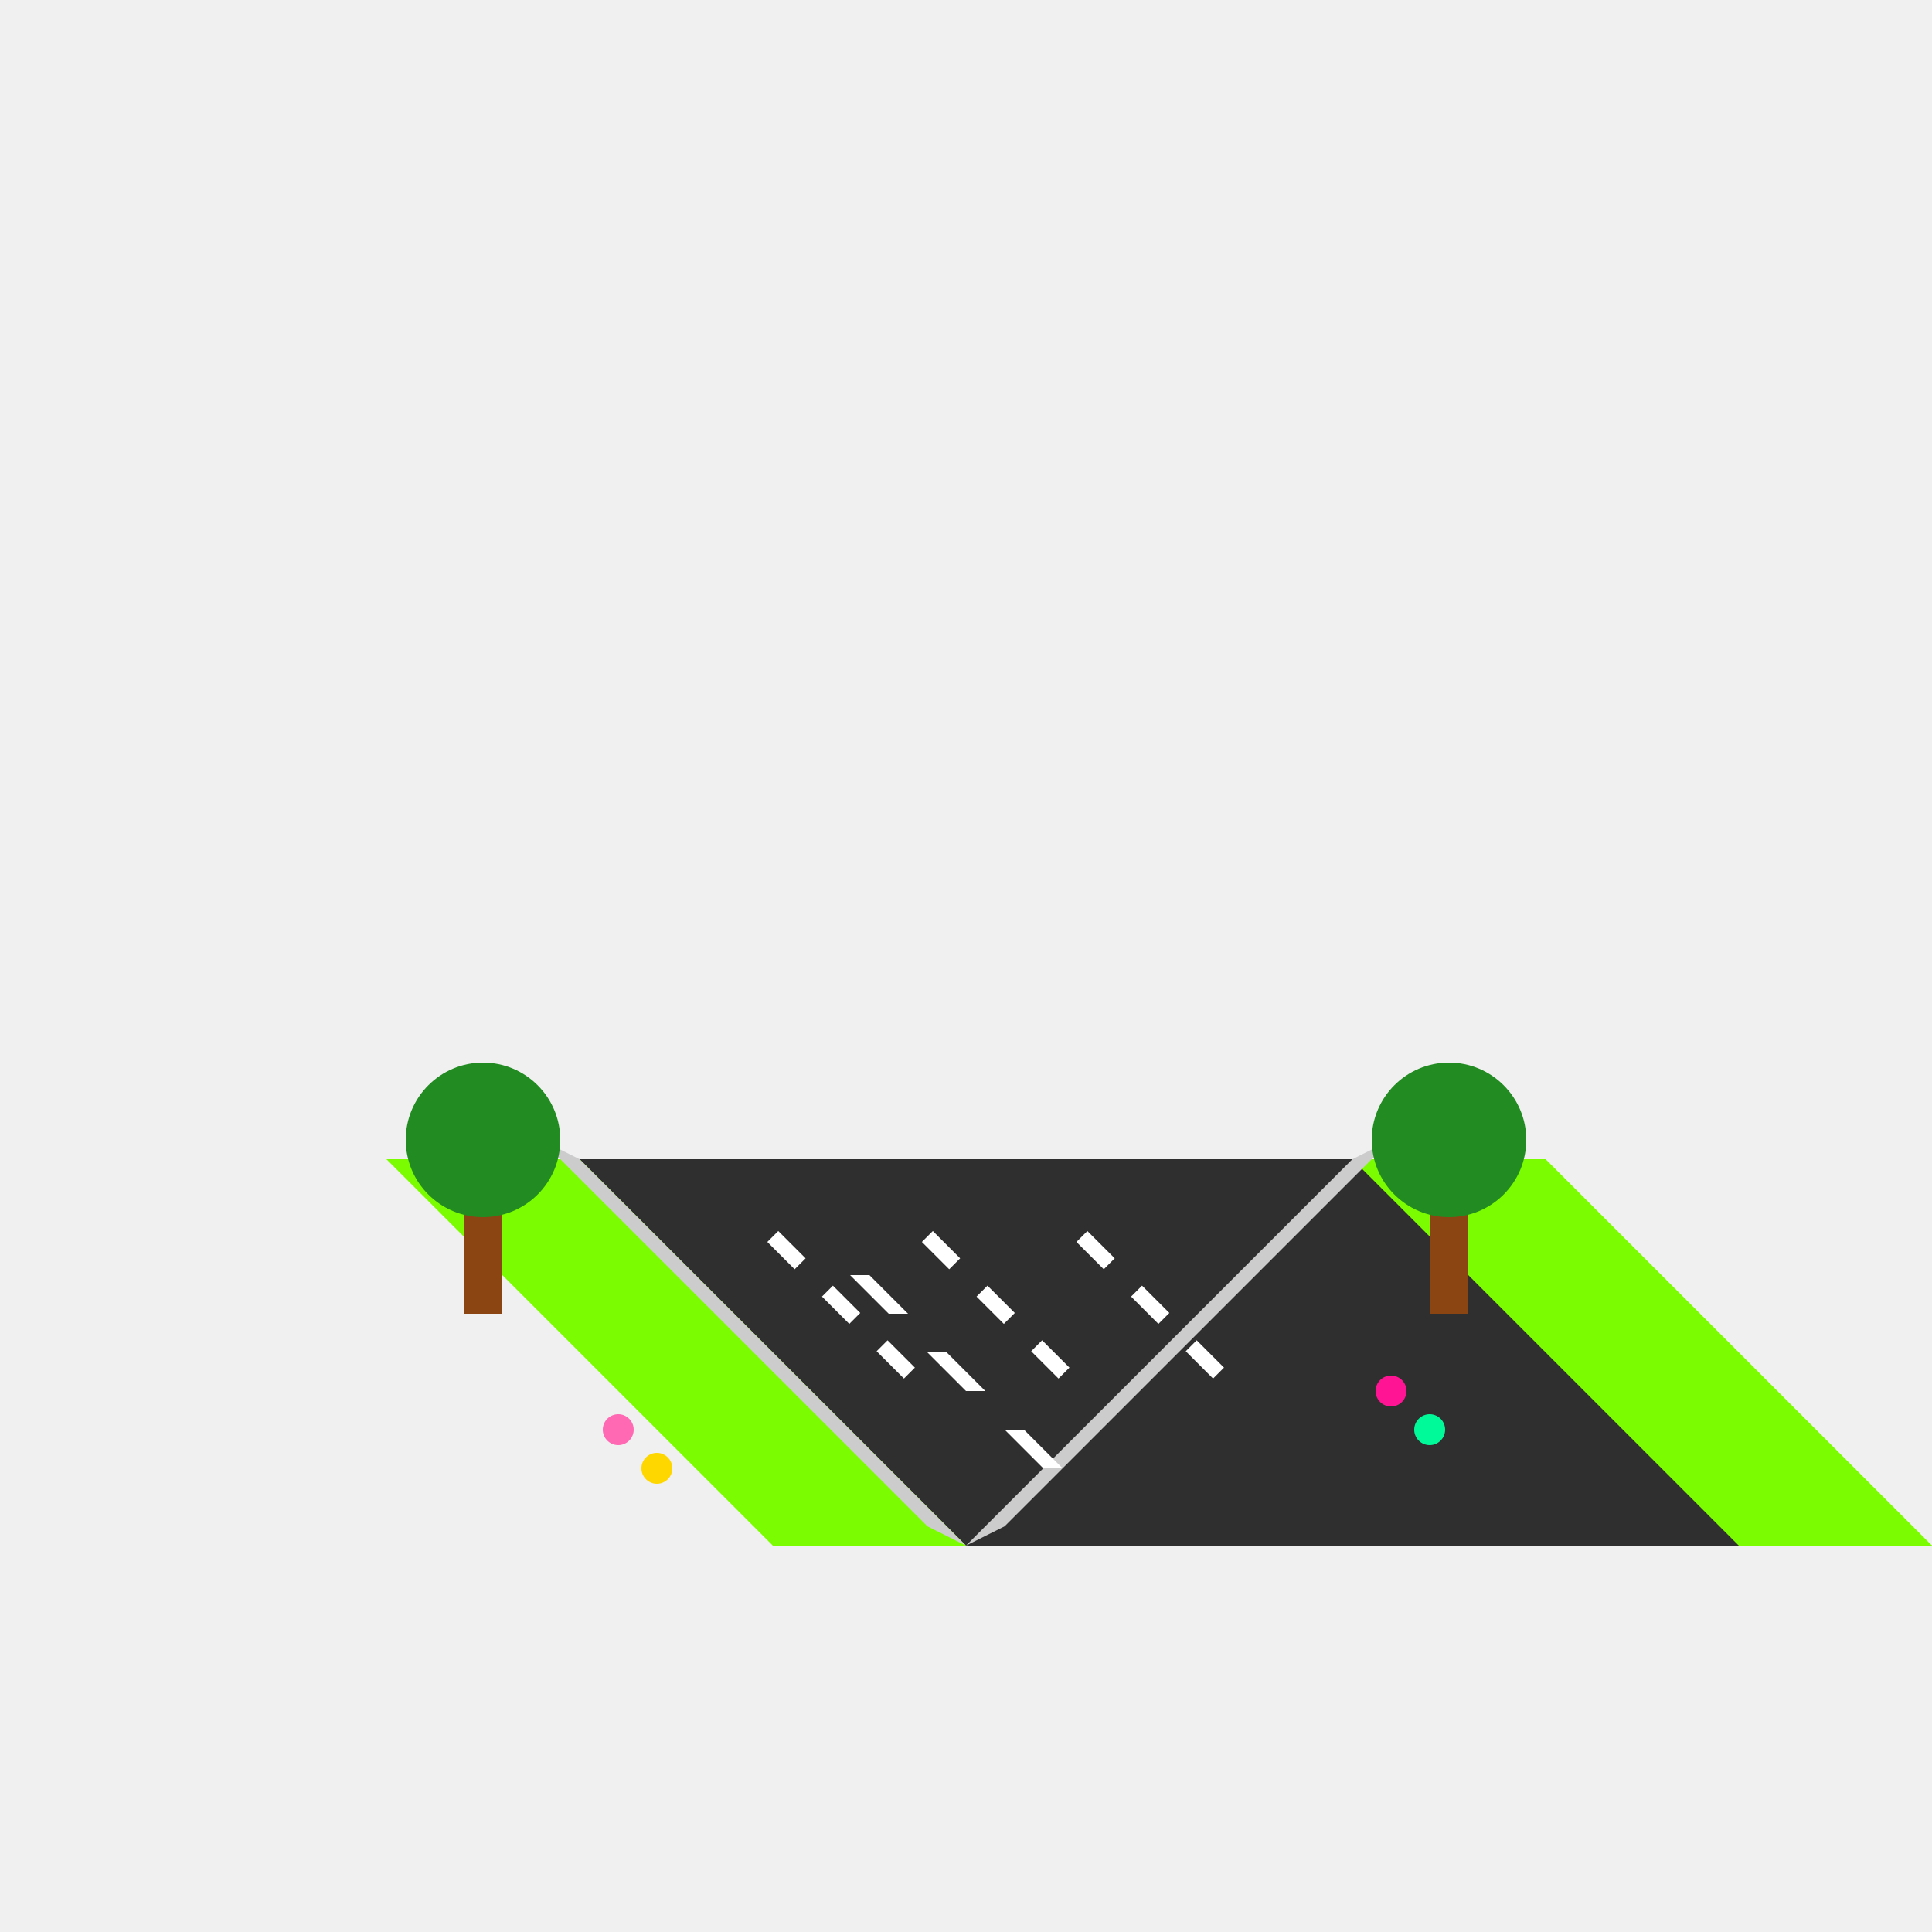
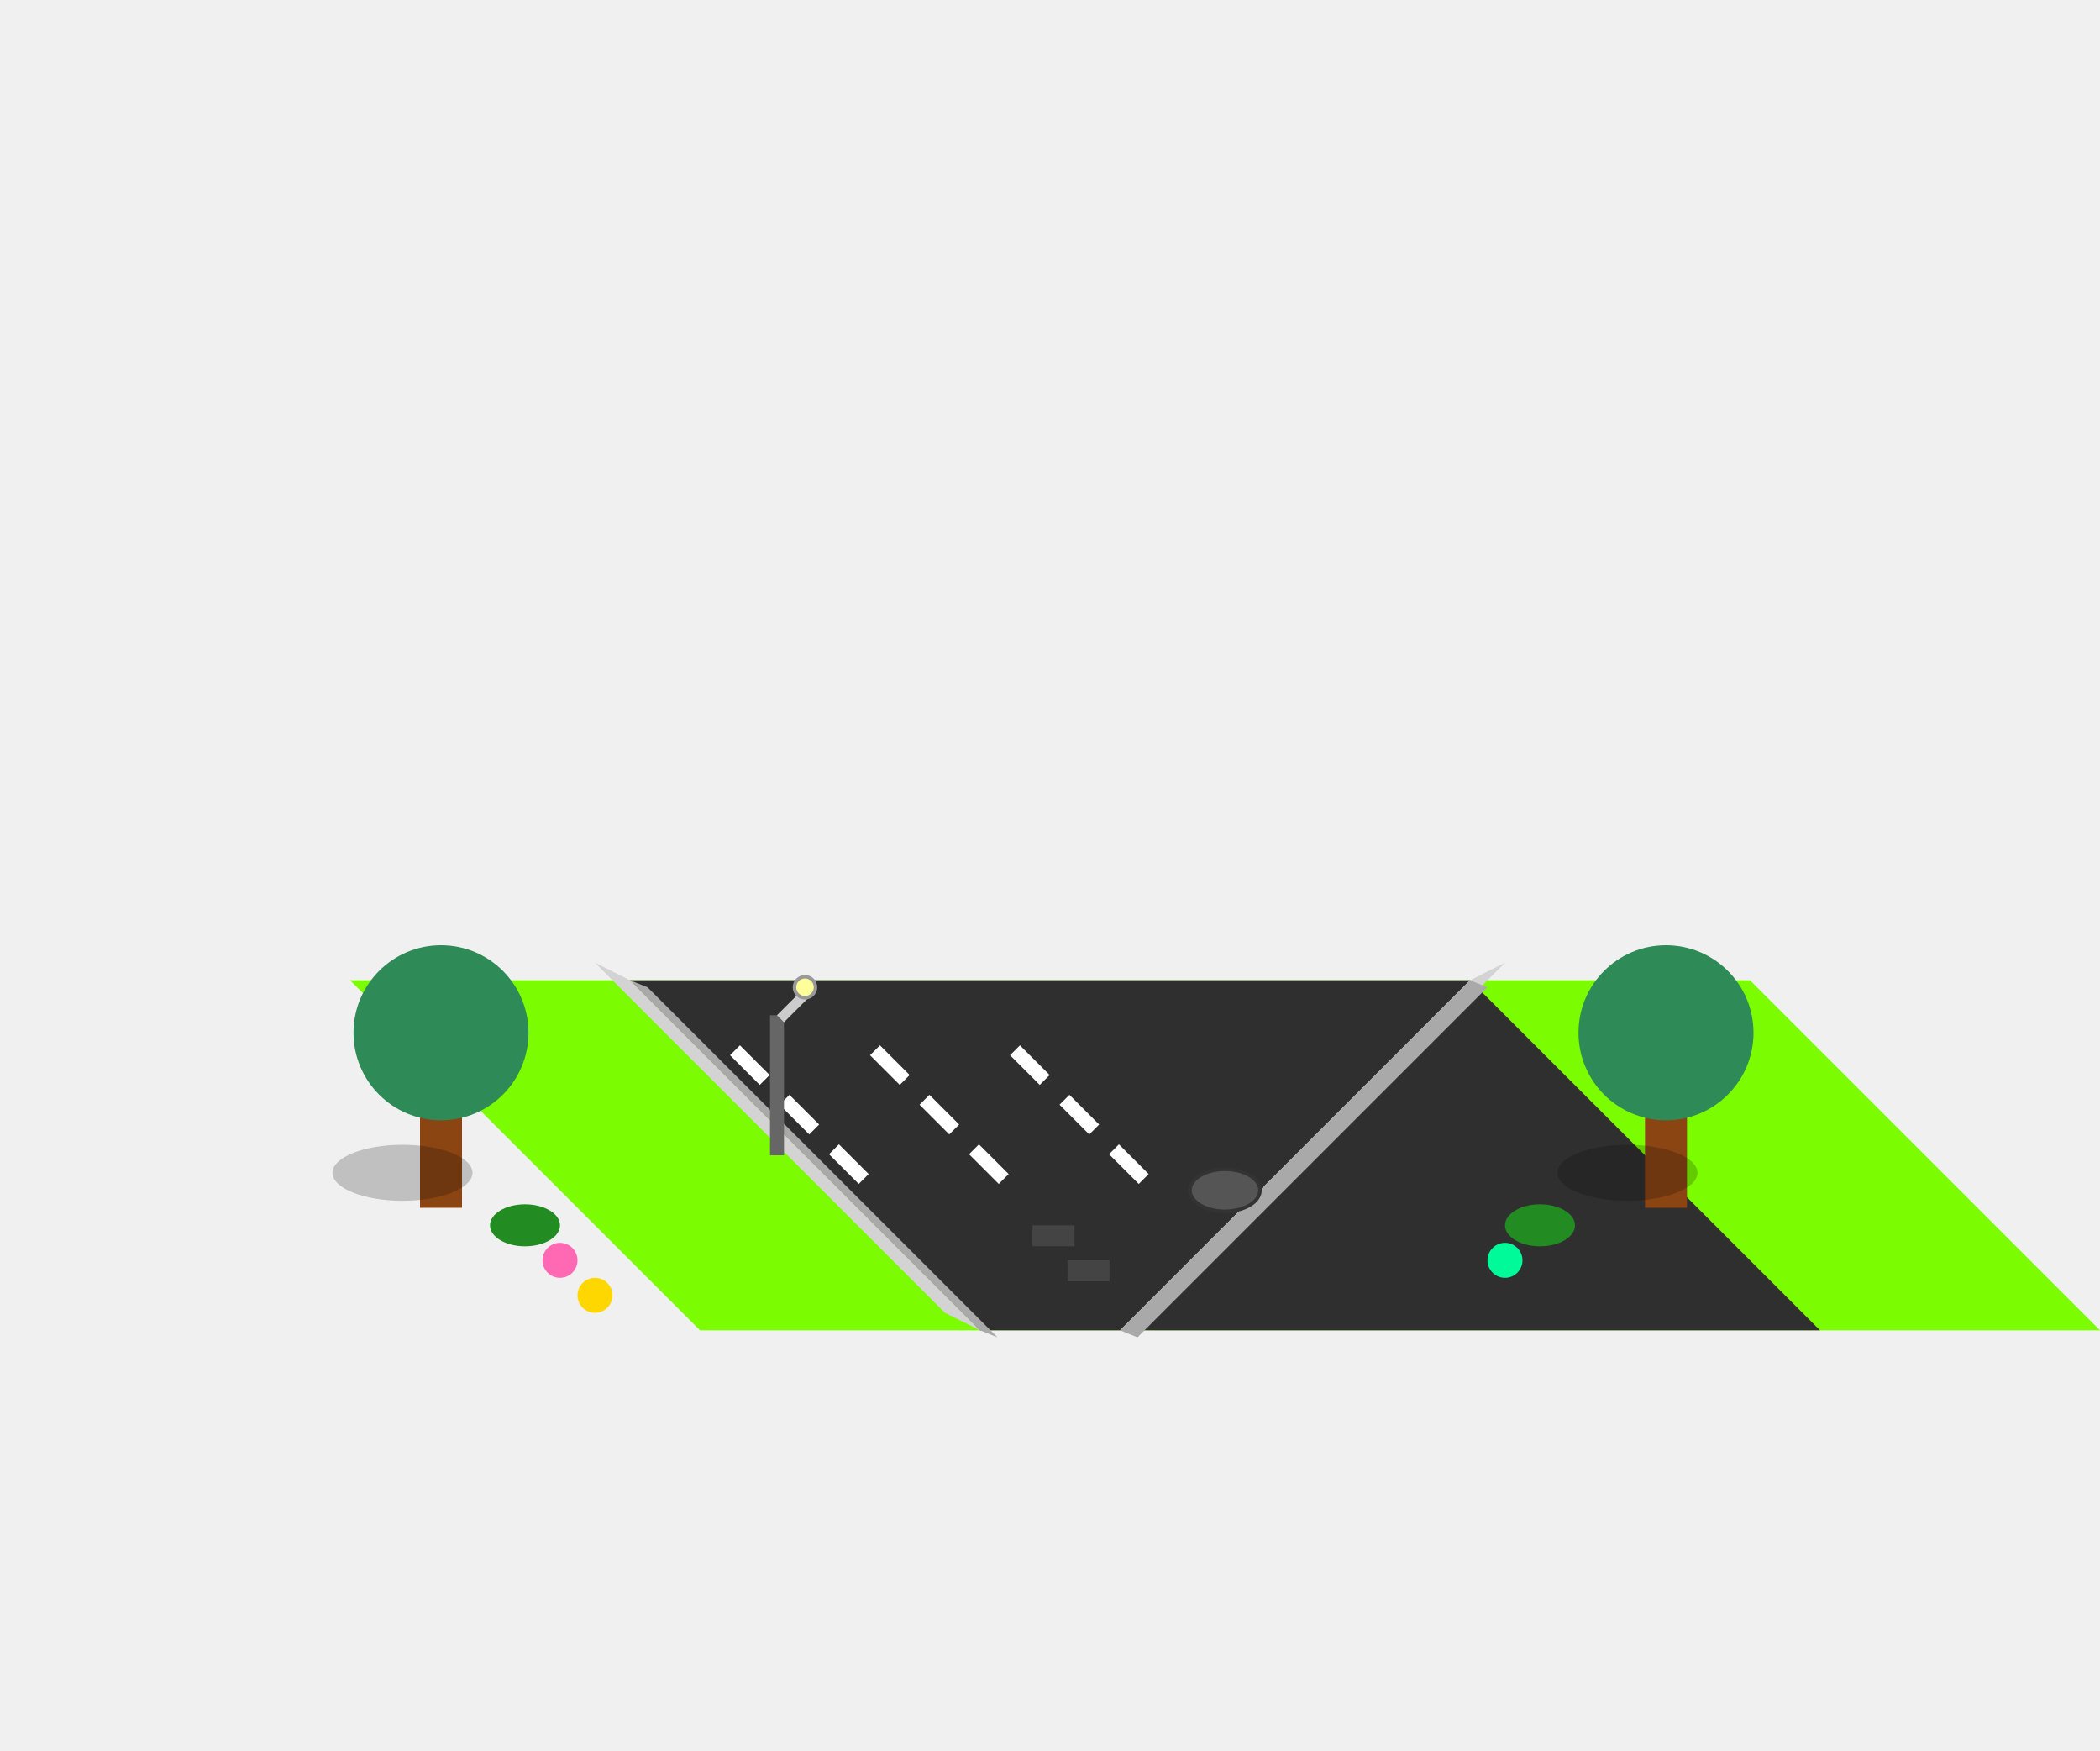
- <svg xmlns="http://www.w3.org/2000/svg" width="500" height="500" viewBox="0 0 500 500">
-   <rect width="100%" height="100%" opacity="0%" />
-   <polygon points="100,300 400,300 500,400 200,400" fill="#7CFC00" />
-   <polygon points="150,300 350,300 450,400 250,400" fill="#2f2f2f" />
-   <line x1="200" y1="320" x2="240" y2="360" stroke="#ffffff" stroke-width="4" stroke-dasharray="10,10" />
-   <line x1="240" y1="320" x2="280" y2="360" stroke="#ffffff" stroke-width="4" stroke-dasharray="10,10" />
-   <line x1="280" y1="320" x2="320" y2="360" stroke="#ffffff" stroke-width="4" stroke-dasharray="10,10" />
-   <polygon points="140,295 150,300 250,400 240,395" fill="#cccccc" />
-   <polygon points="350,300 360,295 260,395 250,400" fill="#cccccc" />
-   <polygon points="220,330 230,340 235,340 225,330" fill="#ffffff" />
-   <polygon points="240,350 250,360 255,360 245,350" fill="#ffffff" />
-   <polygon points="260,370 270,380 275,380 265,370" fill="#ffffff" />
-   <rect x="120" y="310" width="10" height="30" fill="#8B4513" />
-   <circle cx="125" cy="295" r="20" fill="#228B22" />
-   <rect x="370" y="310" width="10" height="30" fill="#8B4513" />
-   <circle cx="375" cy="295" r="20" fill="#228B22" />
-   <circle cx="160" cy="370" r="4" fill="#FF69B4" />
-   <circle cx="170" cy="380" r="4" fill="#FFD700" />
-   <circle cx="360" cy="360" r="4" fill="#FF1493" />
-   <circle cx="370" cy="370" r="4" fill="#00FA9A" />
+ <svg xmlns="http://www.w3.org/2000/svg" width="600" height="500" viewBox="0 0 600 500">
+   <rect width="100%" height="100%" opacity="0" />
+   <polygon points="100,280 500,280 600,380 200,380" fill="#7CFC00" />
+   <polygon points="180,280 420,280 520,380 280,380" fill="#2f2f2f" />
+   <line x1="210" y1="300" x2="250" y2="340" stroke="#ffffff" stroke-width="4" stroke-dasharray="12,8" />
+   <line x1="250" y1="300" x2="290" y2="340" stroke="#ffffff" stroke-width="4" stroke-dasharray="12,8" />
+   <line x1="290" y1="300" x2="330" y2="340" stroke="#ffffff" stroke-width="4" stroke-dasharray="12,8" />
+   <polygon points="170,275 180,280 280,380 270,375" fill="#d3d3d3" />
+   <polygon points="180,280 185,282 285,382 280,380" fill="#a9a9a9" />
+   <polygon points="420,280 430,275 330,375 320,380" fill="#d3d3d3" />
+   <polygon points="420,280 425,282 325,382 320,380" fill="#a9a9a9" />
+   <ellipse cx="350" cy="340" rx="10" ry="6" fill="#555" stroke="#333" stroke-width="1" />
+   <rect x="295" y="350" width="12" height="6" fill="#444" />
+   <rect x="305" y="360" width="12" height="6" fill="#444" />
+   <circle cx="160" cy="360" r="5" fill="#FF69B4" />
+   <circle cx="170" cy="370" r="5" fill="#FFD700" />
+   <circle cx="430" cy="360" r="5" fill="#00FA9A" />
+   <ellipse cx="150" cy="350" rx="10" ry="6" fill="#228B22" />
+   <ellipse cx="440" cy="350" rx="10" ry="6" fill="#228B22" />
+   <rect x="120" y="310" width="12" height="35" fill="#8B4513" />
+   <circle cx="126" cy="295" r="25" fill="#2e8b57" />
+   <ellipse cx="115" cy="335" rx="20" ry="8" fill="#00000033" />
+   <rect x="470" y="310" width="12" height="35" fill="#8B4513" />
+   <circle cx="476" cy="295" r="25" fill="#2e8b57" />
+   <ellipse cx="465" cy="335" rx="20" ry="8" fill="#00000033" />
+   <rect x="220" y="290" width="4" height="40" fill="#666" />
+   <polygon points="222,290 230,282 232,284 224,292" fill="#cccccc" />
+   <circle cx="230" cy="282" r="3" fill="#ffff99" stroke="#999" stroke-width="1" />
</svg>
